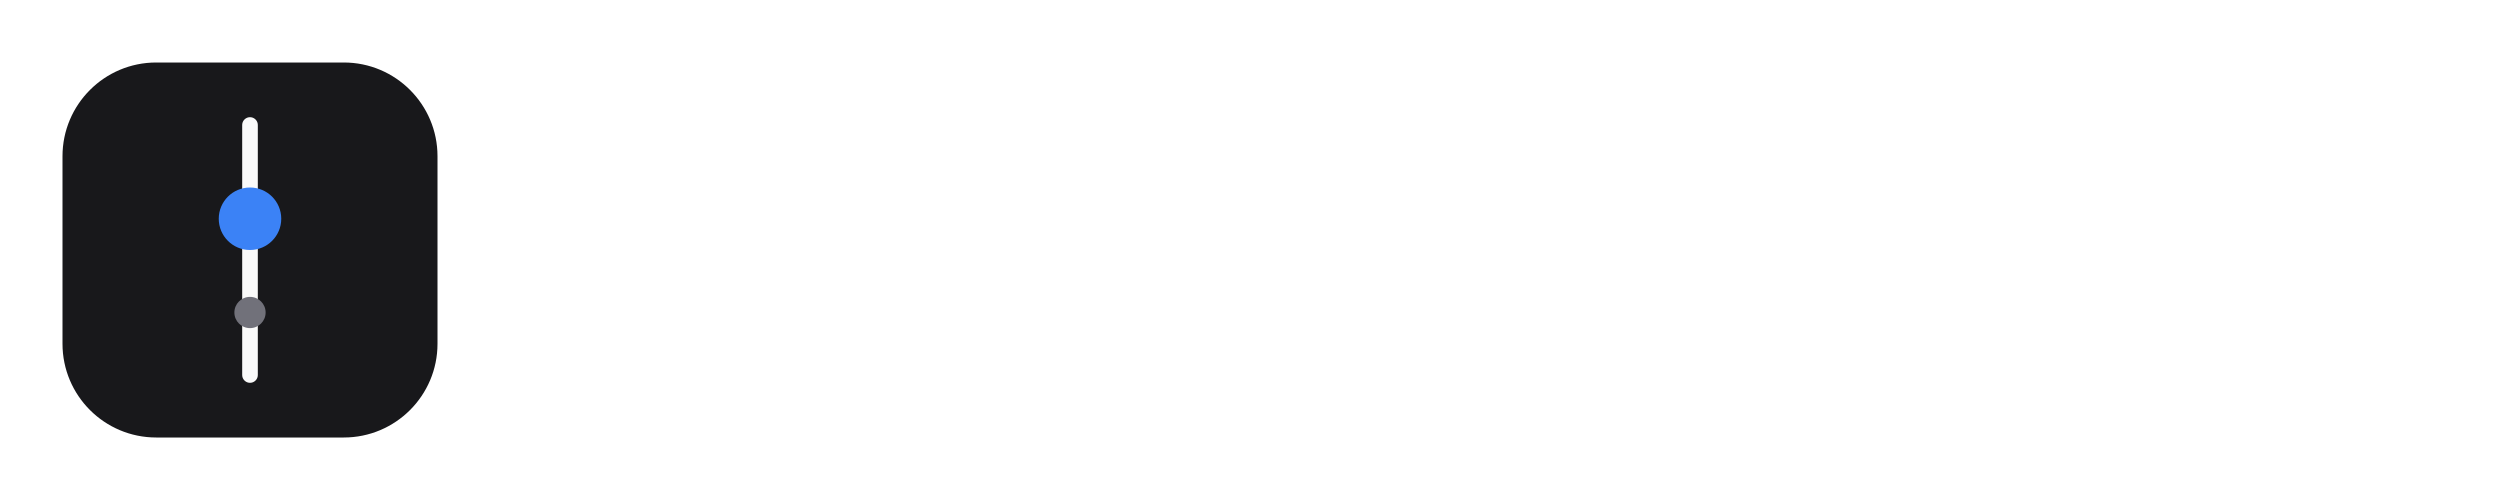
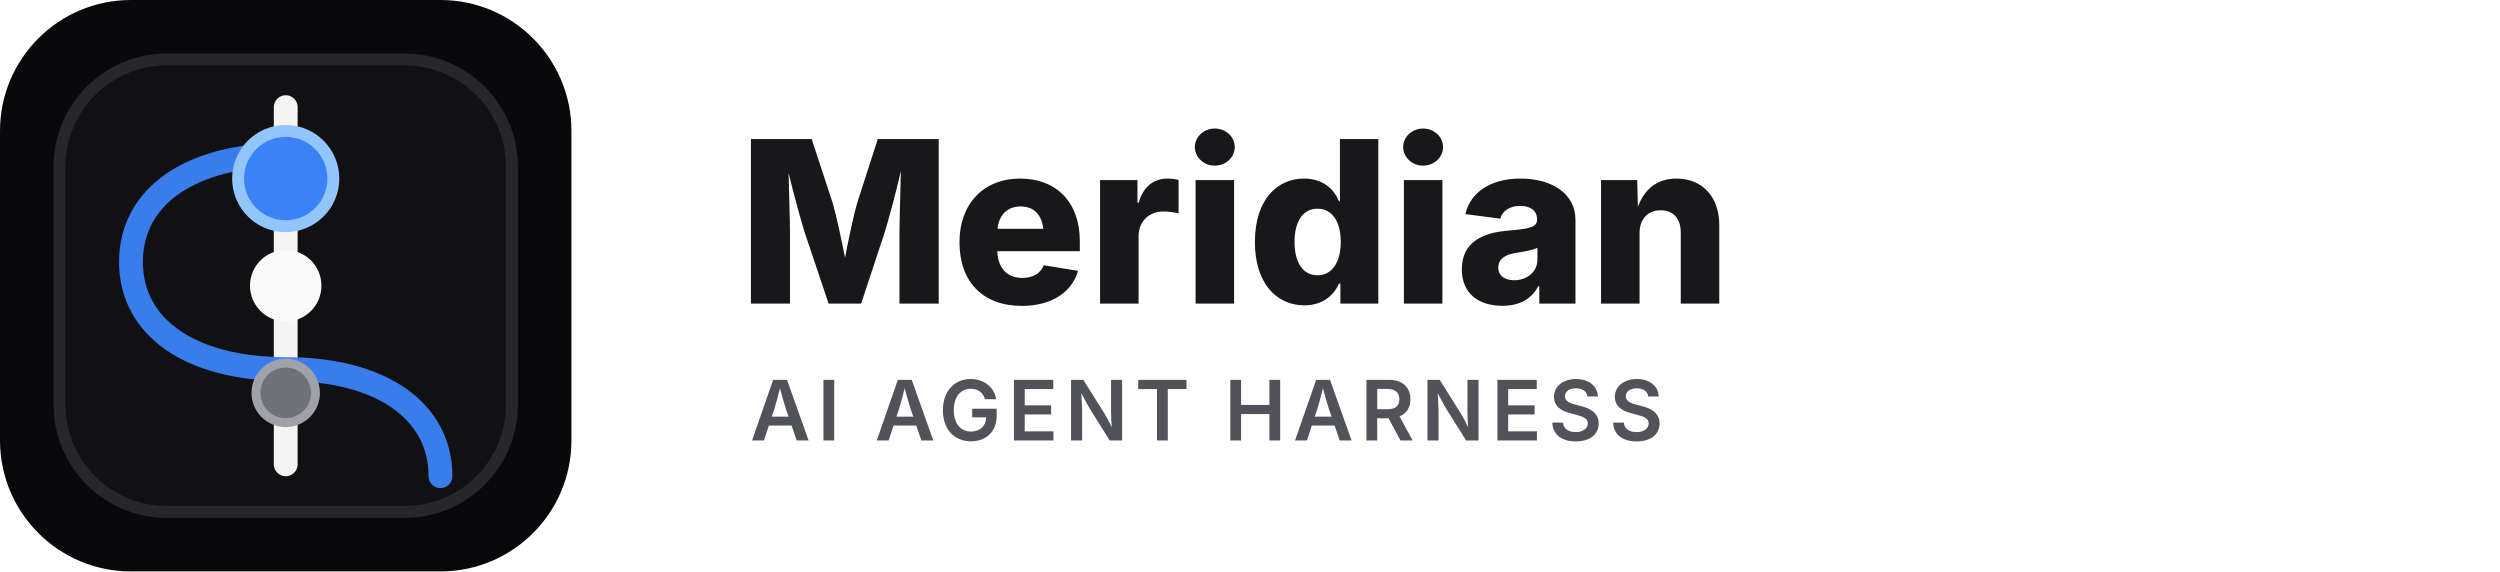
- <svg xmlns="http://www.w3.org/2000/svg" viewBox="0 0 320 64" fill="none" role="img" aria-labelledby="logo-title">
-   <rect x="8" y="8" width="48" height="48" rx="12" fill="#18181b" />
-   <line x1="32" y1="16" x2="32" y2="48" stroke="#fafafa" stroke-width="2" stroke-linecap="round" />
-   <circle cx="32" cy="28" r="4" fill="#3b82f6" />
-   <circle cx="32" cy="40" r="2" fill="#71717a" />
+ <svg xmlns="http://www.w3.org/2000/svg" viewBox="0 0 420 96" fill="none" role="img" aria-labelledby="logo-title logo-desc">
+   <rect x="0" y="0" width="96" height="96" rx="22" fill="#09090b" />
+   <rect x="10" y="10" width="76" height="76" rx="18" fill="#111113" stroke="#27272a" stroke-width="2" />
+   <path d="M48 18v60" stroke="#f4f4f5" stroke-width="4" stroke-linecap="round" />
+   <path d="M48 26c-16 0-26 7-26 18s10 18 26 18 26 7 26 18" stroke="#3b82f6" stroke-width="4" stroke-linecap="round" opacity=".95" />
+   <circle cx="48" cy="30" r="8" fill="#3b82f6" stroke="#93c5fd" stroke-width="2" />
+   <circle cx="48" cy="48" r="6" fill="#fafafa" />
+   <circle cx="48" cy="66" r="5" fill="#71717a" stroke="#a1a1aa" stroke-width="1.5" />
+   <text x="124" y="51" fill="#18181b" font-family="Inter, ui-sans-serif, system-ui, -apple-system, BlinkMacSystemFont, Segoe UI, sans-serif" font-size="38" font-weight="760">Meridian</text>
+   <text x="126" y="74" fill="#52525b" font-family="Inter, ui-sans-serif, system-ui, -apple-system, BlinkMacSystemFont, Segoe UI, sans-serif" font-size="14" font-weight="600" letter-spacing=".08em">AI AGENT HARNESS</text>
</svg>
